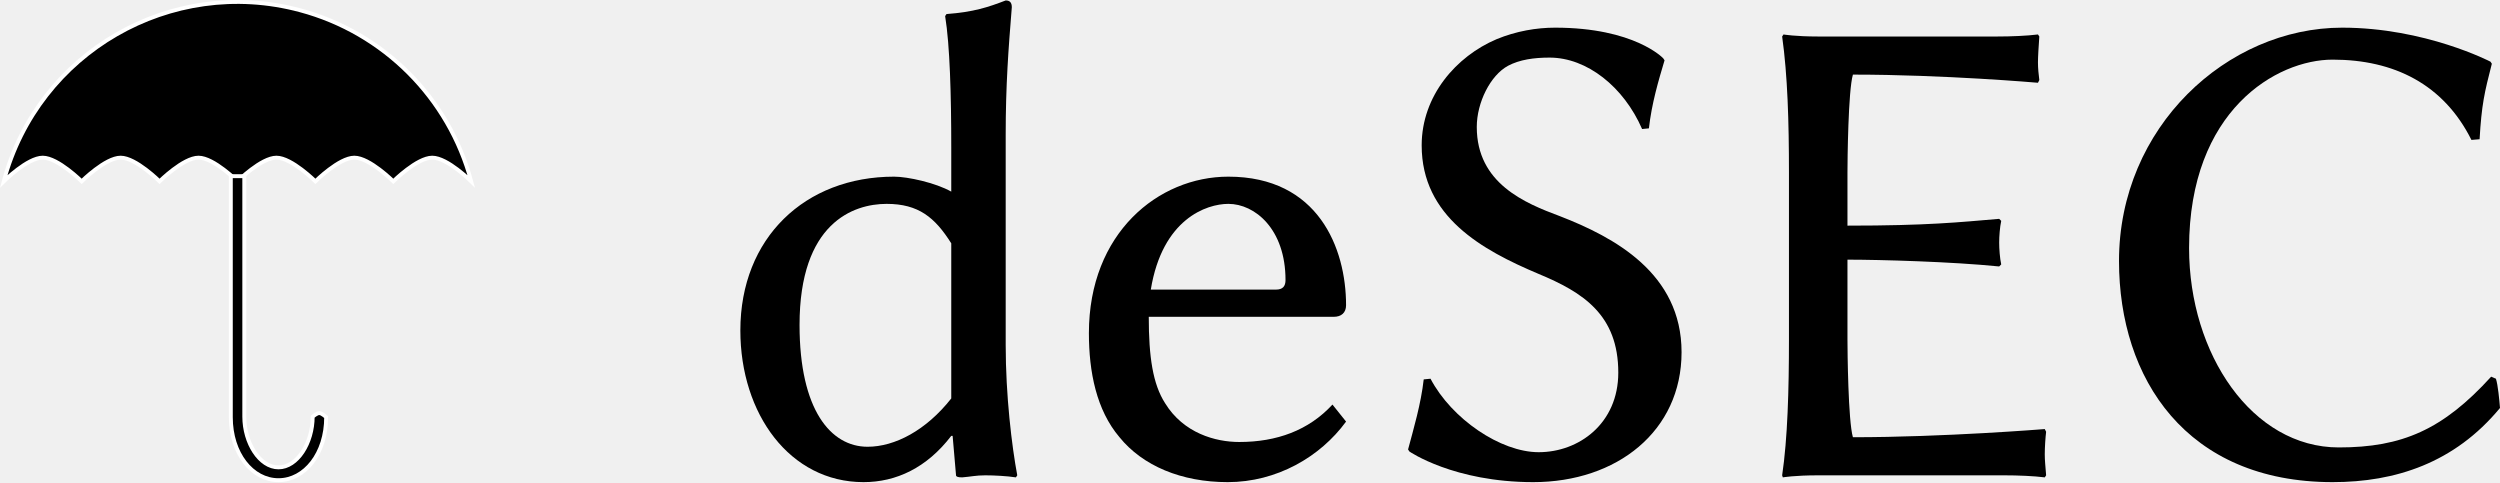
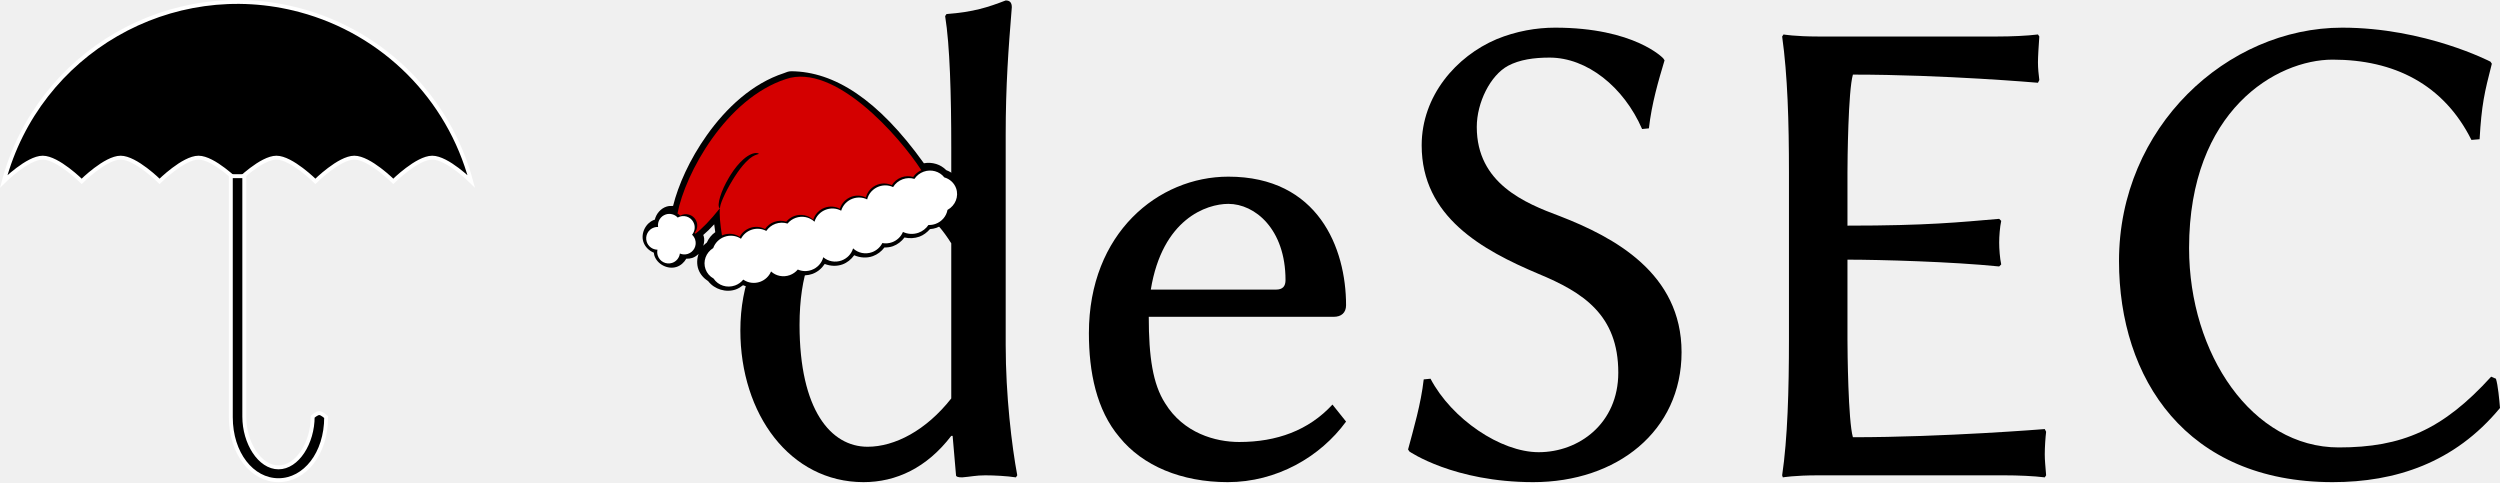
- <svg xmlns="http://www.w3.org/2000/svg" width="38.98mm" height="7.517mm" viewBox="0 0 38.98 7.517" version="1.1" id="svg1262">
+ <svg xmlns="http://www.w3.org/2000/svg" xmlns:xlink="http://www.w3.org/1999/xlink" width="38.98mm" height="7.517mm" viewBox="0 0 38.98 7.517" version="1.1" id="svg1262">
  <defs id="defs1256" />
  <g id="layer1" transform="translate(-254.9406,-266.783)">
    <g id="g3885" transform="matrix(0.2651983,0,0,0.2651983,228.8937,215.6913)" style="fill:#000000">
      <g style="fill:#000000;stroke:#ffffff;stroke-opacity:1" id="layer1-9" transform="matrix(0.2290193,0,0,0.2290193,26.29651,84.9063)">
        <g style="fill:#000000;stroke:#ffffff;stroke-opacity:1" transform="translate(-194.1358,150.8067)" id="g3933">
          <path d="m 509.136,366.224 c 8.879,-33.137 42.94,-52.802 76.077,-43.923 21.436,5.744 38.179,22.487 43.923,43.923 0,0 -6.099,-6.078 -10,-6.078 -3.901,0 -10,6.078 -10,6.078 0,0 -6.099,-6.078 -10,-6.078 -3.901,0 -10,6.078 -10,6.078 0,0 -6.099,-6.078 -10,-6.078 -3.901,0 -10,6.078 -10,6.078 0,0 -6.099,-6.078 -10,-6.078 -3.901,0 -10,6.078 -10,6.078 0,0 -6.099,-6.078 -10,-6.078 -3.901,0 -10,6.078 -10,6.078 0,0 -6.099,-6.078 -10,-6.078 -3.901,0 -10,6.078 -10,6.078 z" id="path2985-6-3" style="color:#000000;display:inline;overflow:visible;visibility:visible;fill:#000000;fill-opacity:1;stroke:#ffffff;stroke-width:1;stroke-miterlimit:4;stroke-dasharray:none;stroke-opacity:1;marker:none;enable-background:accumulate" />
          <path d="m 567.427,364.896 v 61.873 c 0,9.347 5.481,16.173 12.239,16.173 6.758,0 12.236,-6.836 12.236,-16.183 0,0 -1.078,-1.027 -1.759,-1.04 -0.643,-0.012 -1.696,0.918 -1.696,0.918 0,6.708 -3.932,13.016 -8.781,13.016 -4.85,0 -8.781,-6.308 -8.781,-13.016 l -7.6e-4,-61.741 z" id="path3775-7-4-6" style="color:#000000;display:inline;overflow:visible;visibility:visible;fill:#000000;fill-opacity:1;stroke:#ffffff;stroke-width:1;stroke-linecap:butt;stroke-linejoin:miter;stroke-miterlimit:4;stroke-dasharray:none;stroke-dashoffset:117.142;stroke-opacity:1;marker:none;enable-background:accumulate" />
        </g>
      </g>
      <g aria-label="deSEC" style="font-style:normal;font-variant:normal;font-weight:normal;font-stretch:normal;line-height:0%;font-family:'Linux Biolinum O';-inkscape-font-specification:'Linux Biolinum O';letter-spacing:0px;word-spacing:0px;fill:#000000;fill-opacity:1;stroke:none" id="text3809">
        <path d="m 154.145,216.081 c -1.48,1.88 -3.32,2.84 -4.92,2.84 -2.16,0 -4,-2.16 -4,-7.16 0,-6 3.16,-7.12 5.12,-7.12 1.88,0 2.84,0.8 3.8,2.32 z m 0,2.2 h 0.08 l 0.2,2.32 c 0,0.08 0.12,0.12 0.36,0.12 0.52,-0.04 0.8,-0.12 1.36,-0.12 0.52,0 1.28,0.04 1.8,0.12 l 0.08,-0.12 c -0.32,-1.72 -0.68,-4.68 -0.68,-7.68 v -12.32 c 0,-2.96 0.16,-5.04 0.36,-7.52 0,-0.28 -0.12,-0.4 -0.36,-0.4 -1.04,0.4 -1.88,0.68 -3.48,0.8 l -0.08,0.12 c 0.28,1.72 0.36,4.68 0.36,7.72 v 2.6 c -0.92,-0.52 -2.56,-0.88 -3.36,-0.88 -5.24,0 -9.04,3.6 -9.04,9.04 0,4.92 2.92,8.92 7.24,8.92 1.92,0 3.72,-0.84 5.16,-2.72 z" style="font-size:40px;line-height:1.25;fill:#000000" id="path3774" />
        <path d="m 165.877,209.681 c 0.68,-4.16 3.28,-5.04 4.56,-5.04 1.56,0 3.36,1.48 3.36,4.48 0,0.36 -0.16,0.56 -0.56,0.56 z m 10.68,6.76 c -1.4,1.52 -3.28,2.2 -5.48,2.2 -1.4,0 -3.28,-0.52 -4.36,-2.28 -0.72,-1.12 -0.96,-2.72 -0.96,-5.08 h 10.88 c 0.44,0 0.72,-0.24 0.72,-0.68 0,-3.36 -1.64,-7.56 -6.92,-7.56 -4.12,0 -8.2,3.32 -8.2,9.2 0,2.28 0.44,4.52 1.8,6.12 1.36,1.68 3.64,2.64 6.36,2.64 2.88,0 5.44,-1.48 6.96,-3.56 z" style="font-size:40px;line-height:1.25;fill:#000000" id="path3776" />
        <path d="m 188.682,219.241 c -2.24,0 -5.12,-1.96 -6.36,-4.32 l -0.4,0.04 c -0.16,1.44 -0.6,2.92 -0.92,4.12 l 0.08,0.12 c 0,0 2.6,1.8 7.28,1.8 4.92,0 8.72,-3 8.72,-7.64 0,-4.64 -3.96,-6.76 -7.16,-8 -2.04,-0.76 -4.88,-1.92 -4.88,-5.24 0,-1.44 0.8,-3.04 1.84,-3.6 0.68,-0.36 1.52,-0.48 2.44,-0.48 2.2,0 4.36,1.72 5.44,4.2 l 0.4,-0.04 c 0.16,-1.44 0.56,-2.8 0.92,-4 l -0.08,-0.12 c 0,0 -1.68,-1.8 -6.36,-1.8 -1.08,0 -2.28,0.2 -3.44,0.68 -2.36,1 -4.4,3.32 -4.4,6.24 0,4.2 3.56,6.16 6.88,7.56 2.6,1.08 4.68,2.4 4.68,5.8 0,3 -2.32,4.68 -4.68,4.68 z" style="font-size:40px;line-height:1.25;fill:#000000" id="path3778" />
        <path d="m 206.836,212.601 v -4.68 c 1.92,0 6.16,0.12 8.92,0.4 l 0.12,-0.12 c -0.08,-0.36 -0.12,-0.92 -0.12,-1.28 0,-0.36 0.04,-0.92 0.12,-1.28 l -0.12,-0.12 c -2.36,0.2 -4.2,0.4 -8.92,0.4 v -3.12 c 0,-0.68 0.04,-4.8 0.32,-5.76 5.36,0 10.88,0.48 10.88,0.48 l 0.08,-0.16 c -0.04,-0.32 -0.08,-0.68 -0.08,-1.04 0,-0.32 0.04,-0.96 0.08,-1.52 l -0.08,-0.12 c -0.64,0.08 -1.56,0.12 -2.4,0.12 h -10.52 c -1.36,0 -2.04,-0.12 -2.04,-0.12 l -0.08,0.12 c 0.32,2.28 0.4,5 0.4,8 v 9.8 c 0,3 -0.08,5.84 -0.4,8 l 0.04,0.12 c 0,0 0.68,-0.12 2.08,-0.12 h 10.92 c 0.84,0 1.76,0.04 2.4,0.12 l 0.08,-0.12 c -0.04,-0.56 -0.08,-0.84 -0.08,-1.24 0,-0.4 0.04,-1 0.08,-1.32 l -0.08,-0.16 c 0,0 -5.92,0.48 -11.28,0.48 -0.28,-0.96 -0.32,-5.08 -0.32,-5.76 z" style="font-size:40px;line-height:1.25;fill:#000000" id="path3780" />
        <path d="m 235.921,194.281 c -6.76,0 -13.12,5.84 -13.12,13.72 0,6.92 3.96,13 12.56,13 3.68,0 7.16,-1.12 9.84,-4.36 -0.04,-0.48 -0.12,-1.36 -0.24,-1.72 l -0.28,-0.12 c -2.84,3.12 -5.24,4.16 -8.96,4.16 -5.08,0 -8.8,-5.48 -8.8,-11.72 0,-8.12 5.16,-11.08 8.44,-11.08 3.6,0 6.52,1.44 8.16,4.72 l 0.48,-0.04 c 0.12,-2.04 0.28,-2.72 0.72,-4.44 l -0.08,-0.12 c 0,0 -3.84,-2 -8.72,-2 z" style="font-size:40px;line-height:1.25;fill:#000000" id="path3782" />
      </g>
+       <g transform="matrix(0.09840083,0,0,0.09840083,135.7293,195.1403)" id="layer1-3">
+         <g id="g953">
+           <path xlink:href="#path905" style="opacity:1;fill:#000000;fill-opacity:1;fill-rule:nonzero;stroke:none;stroke-width:12.184;stroke-linecap:round;stroke-linejoin:round;stroke-miterlimit:4;stroke-dasharray:none;stroke-dashoffset:0;stroke-opacity:1;paint-order:markers stroke fill" id="path931" d="m 321.475,125.281 c -0.946,-0.01 -1.752,0.176 -2.393,0.375 a 3.715,3.715 0 0 0 -0.398,0.15 c -0.743,0.262 -1.412,0.539 -1.68,0.627 -19.034,6.213 -34.556,20.93 -45.99,36.994 -10.38,14.583 -17.21,30.093 -20.236,42.35 -1.313,-0.092 -2.647,-0.015 -3.902,0.383 a 3.715,3.715 0 0 0 -0.012,0.004 c -3.488,1.117 -6.139,4.257 -6.99,7.795 -0.011,0.003 -0.022,5.2e-4 -0.033,0.004 a 3.715,3.715 0 0 0 -0.004,0 c -5.245,1.675 -8.496,7.971 -6.822,13.217 a 3.715,3.715 0 0 0 0.002,0.004 c 0.956,2.981 3.39,5.351 6.285,6.512 0.081,0.568 0.128,1.143 0.301,1.689 a 3.715,3.715 0 0 0 0.002,0.008 c 1.675,5.246 7.972,8.497 13.219,6.822 a 3.715,3.715 0 0 0 0.006,-0.002 c 2.494,-0.8 4.539,-2.653 5.842,-4.92 1.195,0.041 2.399,-0.094 3.539,-0.455 a 3.715,3.715 0 0 0 0.006,-0.002 c 1.469,-0.469 2.723,-1.355 3.814,-2.424 -1.033,3.002 -1.174,6.296 -0.1,9.281 a 3.715,3.715 0 0 0 0.002,0.004 c 1.056,2.922 3.203,5.358 5.836,7.021 3.721,4.876 10.713,7.02 16.555,4.918 a 3.715,3.715 0 0 0 0.01,-0.004 c 1.556,-0.565 2.951,-1.462 4.238,-2.5 3.386,1.394 7.296,1.555 10.762,0.305 a 3.715,3.715 0 0 0 0.006,-0.002 c 2.487,-0.902 4.657,-2.541 6.346,-4.566 3.51,1.623 7.671,1.915 11.338,0.598 a 3.715,3.715 0 0 0 0.012,-0.006 c 1.626,-0.591 3.072,-1.55 4.4,-2.654 2.83,0.686 5.866,0.558 8.615,-0.434 a 3.715,3.715 0 0 0 0.002,-0.002 c 3.027,-1.094 5.582,-3.271 7.342,-5.947 3.345,1.323 7.167,1.517 10.572,0.289 a 3.715,3.715 0 0 0 0.006,-0.002 c 2.85,-1.033 5.276,-3.032 7.025,-5.492 3.471,1.546 7.537,1.841 11.139,0.547 a 3.715,3.715 0 0 0 0.01,-0.004 c 2.745,-0.994 5.157,-2.833 6.895,-5.166 1.73,0.002 3.459,-0.181 5.09,-0.766 a 3.715,3.715 0 0 0 0.012,-0.004 c 2.755,-0.999 5.162,-2.866 6.9,-5.211 2.943,0.665 6.071,0.527 8.912,-0.494 a 3.715,3.715 0 0 0 0.012,-0.004 c 2.465,-0.894 4.555,-2.547 6.301,-4.502 1.307,-0.108 2.604,-0.323 3.84,-0.766 a 3.715,3.715 0 0 0 0.014,-0.004 c 4.349,-1.576 7.737,-5.338 9.053,-9.732 4.984,-3.676 7.54,-10.504 5.449,-16.32 a 3.715,3.715 0 0 0 -0.004,-0.01 c -1.412,-3.897 -4.693,-6.982 -8.602,-8.402 -3.387,-3.513 -8.538,-5.031 -13.371,-4.111 -27.514,-38.378 -53.611,-54.719 -79.166,-54.988 z m 69.686,59.014 c -15.17,-0.514 15.476,0.879 0.344,0.016 a 3.715,3.715 0 0 0 -0.145,-0.004 c -0.248,-0.004 -0.496,-0.004 -0.744,0.004 3.04,-0.103 10.819,-0.42 0.277,-0.014 z m -30.447,11.604 c -7.585,0.056 7.879,0.1 0.303,0.002 -6.494,-0.084 1.914,0.091 0.258,0.006 -0.247,-0.005 -0.495,-0.005 -0.742,0.002 a 3.715,3.715 0 0 0 -0.191,0.01 c -15.255,1.222 15.398,-1.09 0.139,-0.01 z m -3.777,0.611 c -0.266,0.074 -0.53,0.156 -0.791,0.244 -0.002,6.5e-4 -0.004,0.001 -0.006,0.002 a 3.715,3.715 0 0 0 -0.311,0.119 l 0.326,-0.127 c -7.241,2.425 7.721,-2.348 0.414,-0.133 -6.451,1.955 2.768,-0.718 0.367,-0.105 z m -11.771,5.93 0.271,0.002 c -15.164,-0.663 15.42,0.975 0.291,0.016 a 3.715,3.715 0 0 0 -0.166,-0.006 c -0.244,-0.004 -0.487,-0.004 -0.73,0.004 2.389,-0.032 11.306,-0.339 0.334,-0.016 z m -18.535,4.959 c -7.586,0.049 7.87,0.103 0.293,0.002 -6.424,-0.085 1.63,0.082 0.25,0.006 -0.244,-0.005 -0.488,-0.005 -0.732,0.002 a 3.715,3.715 0 0 0 -0.18,0.01 c -15.256,1.164 15.406,-1.025 0.146,-0.01 z m -11.49,3.527 0.289,0.006 c -15.15,-0.925 15.317,1.135 0.193,0.014 a 3.715,3.715 0 0 0 -0.213,-0.01 c -0.236,-0.004 -0.471,-0.003 -0.707,0.004 1.82,-0.065 5.183,-0.181 0.174,-0.008 -7.598,0.262 7.858,-0.133 0.264,-0.006 z m -14.746,3.625 h 0.307 c -15.155,-0.698 15.436,1.043 0.32,0.019 a 3.715,3.715 0 0 0 -0.174,-0.008 c -0.244,-0.005 -0.488,-0.005 -0.732,0.002 3.378,-0.12 10.544,-0.388 0.279,-0.014 z m -25.029,2.184 c 0.174,1.52 0.378,3.085 0.621,4.699 -2.211,1.557 -3.943,3.731 -5.025,6.195 -0.751,0.59 -1.502,1.18 -2.119,1.908 0.581,-1.942 0.817,-3.978 0.197,-5.92 a 3.715,3.715 0 0 0 -0.002,-0.008 c -0.054,-0.169 -0.197,-0.293 -0.26,-0.459 2.034,-1.724 4.218,-3.824 6.588,-6.416 z m 9.227,1.969 c -15.171,-0.452 15.501,0.843 0.369,0.016 a 3.715,3.715 0 0 0 -0.139,-0.004 c -0.016,-2.6e-4 -0.031,2.2e-4 -0.047,0 a 3.715,3.715 0 0 0 -0.184,-0.012 z m -0.256,0.004 0.012,0.01 c -0.083,0.001 -0.167,-6.6e-4 -0.25,0.002 3.489,-0.138 10.389,-0.409 0.238,-0.012 z" transform="translate(-229.8518,-107.9769)" />
+           <path style="opacity:1;fill:#d40000;fill-opacity:1;fill-rule:nonzero;stroke:none;stroke-width:3.224;stroke-linecap:round;stroke-linejoin:round;stroke-miterlimit:4;stroke-dasharray:none;stroke-dashoffset:0;stroke-opacity:1;paint-order:markers stroke fill" d="m 88.305,21.987 c -35.883,11.712 -60.181,56.495 -64.74,80.311 0.611,0.345 1.164,0.781 1.641,1.295 0.409,-0.233 0.842,-0.423 1.29,-0.567 3.579,-1.143 7.408,0.832 8.551,4.412 0.703,2.213 0.229,4.632 -1.257,6.416 0.173,0.161 0.338,0.331 0.494,0.51 3.853,-2.835 8.721,-7.764 14.677,-15.262 -0.081,0.071 -0.509,-0.08 -0.673,-0.838 -0.111,-0.426 -0.151,-0.929 -0.117,-1.557 0.062,-1.254 0.346,-2.639 0.901,-4.429 1.048,-3.404 2.757,-7.291 5.361,-11.63 0.321,-0.537 0.654,-1.079 0.999,-1.621 2.364,-3.715 4.807,-6.679 7.439,-9.02 1.658,-1.48 3.213,-2.498 4.738,-3.146 2.884,-1.249 4.575,-0.462 4.553,-0.246 -0.03,0.3 -1.645,0.337 -3.818,1.674 -1.265,0.791 -2.468,1.816 -3.931,3.327 -2.32,2.408 -4.436,5.211 -6.747,8.834 -0.334,0.524 -0.66,1.047 -0.98,1.565 -2.622,4.273 -4.381,7.707 -5.802,10.936 -0.762,1.743 -1.166,2.764 -1.515,3.952 -0.168,0.584 -0.252,0.91 -0.307,1.3 -0.04,0.466 -0.073,0.875 -0.101,0.899 -0.523,3.032 0.123,9.719 1.178,16.318 0.245,-0.113 0.495,-0.217 0.748,-0.313 3.323,-1.195 6.998,-0.769 9.872,1.145 1.277,-2.446 3.458,-4.342 6.094,-5.298 2.988,-1.076 6.281,-0.845 9.024,0.633 1.313,-1.95 3.233,-3.444 5.47,-4.256 2.334,-0.842 4.875,-0.893 7.207,-0.144 1.268,-1.533 2.936,-2.707 4.823,-3.393 3.951,-1.42 8.339,-0.531 11.295,2.287 0.977,-3.33 3.541,-6.027 6.878,-7.237 3.004,-1.082 6.314,-0.843 9.065,0.653 0.984,-3.316 3.542,-6 6.868,-7.205 2.852,-1.023 5.985,-0.859 8.656,0.453 0.863,-3.54 3.509,-6.448 7.02,-7.715 2.784,-1 5.84,-0.869 8.473,0.362 1.312,-2.162 3.352,-3.824 5.764,-4.696 2.265,-0.814 4.725,-0.885 7.002,-0.201 1.187,-1.783 2.882,-3.194 4.872,-4.054 C 155.987,55.915 117.335,12.079 88.305,21.987 Z" id="rect817" />
+           <path id="path881" d="m 51.643,116.241 a 10.583,10.952 70.161 0 1 9.872,1.145 10.583,10.952 70.161 0 1 6.094,-5.298 10.583,10.952 70.161 0 1 9.024,0.633 10.583,10.952 70.161 0 1 5.47,-4.256 10.583,10.952 70.161 0 1 7.207,-0.144 10.583,10.952 70.161 0 1 4.823,-3.393 10.583,10.952 70.161 0 1 11.295,2.287 10.583,10.952 70.161 0 1 6.878,-7.237 10.583,10.952 70.161 0 1 9.065,0.653 10.583,10.952 70.161 0 1 6.868,-7.205 10.583,10.952 70.161 0 1 8.656,0.452 10.583,10.952 70.161 0 1 7.02,-7.715 10.583,10.952 70.161 0 1 8.473,0.362 10.583,10.952 70.161 0 1 5.765,-4.695 10.583,10.952 70.161 0 1 7.001,-0.201 10.583,10.952 70.161 0 1 5.508,-4.312 10.583,10.952 70.161 0 1 12.327,3.41 10.583,10.952 70.161 0 1 7.042,6.479 10.583,10.952 70.161 0 1 -5.129,12.946 10.583,10.952 70.161 0 1 -7.143,8.358 10.583,10.952 70.161 0 1 -4.235,0.654 12.095,12.125 70.161 0 1 -5.922,4.618 12.095,12.125 70.161 0 1 -9.321,-0.459 10.583,10.952 70.161 0 1 -6.499,6.167 10.583,10.952 70.161 0 1 -5.82,0.481 10.583,10.952 70.161 0 1 -6.177,5.455 10.583,10.952 70.161 0 1 -11.295,-2.288 10.583,10.952 70.161 0 1 -6.878,7.237 10.583,10.952 70.161 0 1 -10.931,-1.94 10.583,10.952 70.161 0 1 -6.987,7.6 10.583,10.952 70.161 0 1 -8.243,-0.249 10.583,10.952 70.161 0 1 -4.779,3.34 10.583,10.952 70.161 0 1 -11.196,-2.192 10.583,10.952 70.161 0 1 -6.498,6.165 10.583,10.952 70.161 0 1 -10.102,-1.294 10.583,10.952 70.161 0 1 -4.906,3.493 10.583,10.952 70.161 0 1 -12.838,-4.136 10.583,10.952 70.161 0 1 -4.803,-5.572 10.583,10.952 70.161 0 1 4.594,-12.641 10.583,10.952 70.161 0 1 6.72,-6.71 z" style="opacity:1;fill:#ffffff;fill-opacity:1;fill-rule:nonzero;stroke:none;stroke-width:2.711;stroke-linecap:round;stroke-linejoin:round;stroke-miterlimit:4;stroke-dasharray:none;stroke-dashoffset:0;stroke-opacity:1;paint-order:markers stroke fill" />
+           <path id="path883" d="m 16.633,102.858 a 6.804,6.804 0 0 1 7.06,1.869 6.804,6.804 0 0 1 1.29,-0.568 6.804,6.804 0 0 1 8.551,4.412 6.804,6.804 0 0 1 -1.257,6.416 6.804,6.804 0 0 1 1.856,2.915 6.804,6.804 0 0 1 -4.412,8.551 6.804,6.804 0 0 1 -4.723,-0.225 6.804,6.804 0 0 1 -4.67,5.605 6.804,6.804 0 0 1 -8.551,-4.411 6.804,6.804 0 0 1 -0.165,-3.487 6.804,6.804 0 0 1 -6.425,-4.725 6.804,6.804 0 0 1 4.412,-8.55 6.804,6.804 0 0 1 2.376,-0.311 6.804,6.804 0 0 1 4.656,-7.489 z" style="opacity:1;fill:#ffffff;fill-opacity:1;fill-rule:nonzero;stroke:none;stroke-width:2.665;stroke-linecap:round;stroke-linejoin:round;stroke-miterlimit:4;stroke-dasharray:none;stroke-dashoffset:0;stroke-opacity:1;paint-order:markers stroke fill" />
+         </g>
+       </g>
    </g>
  </g>
</svg>
